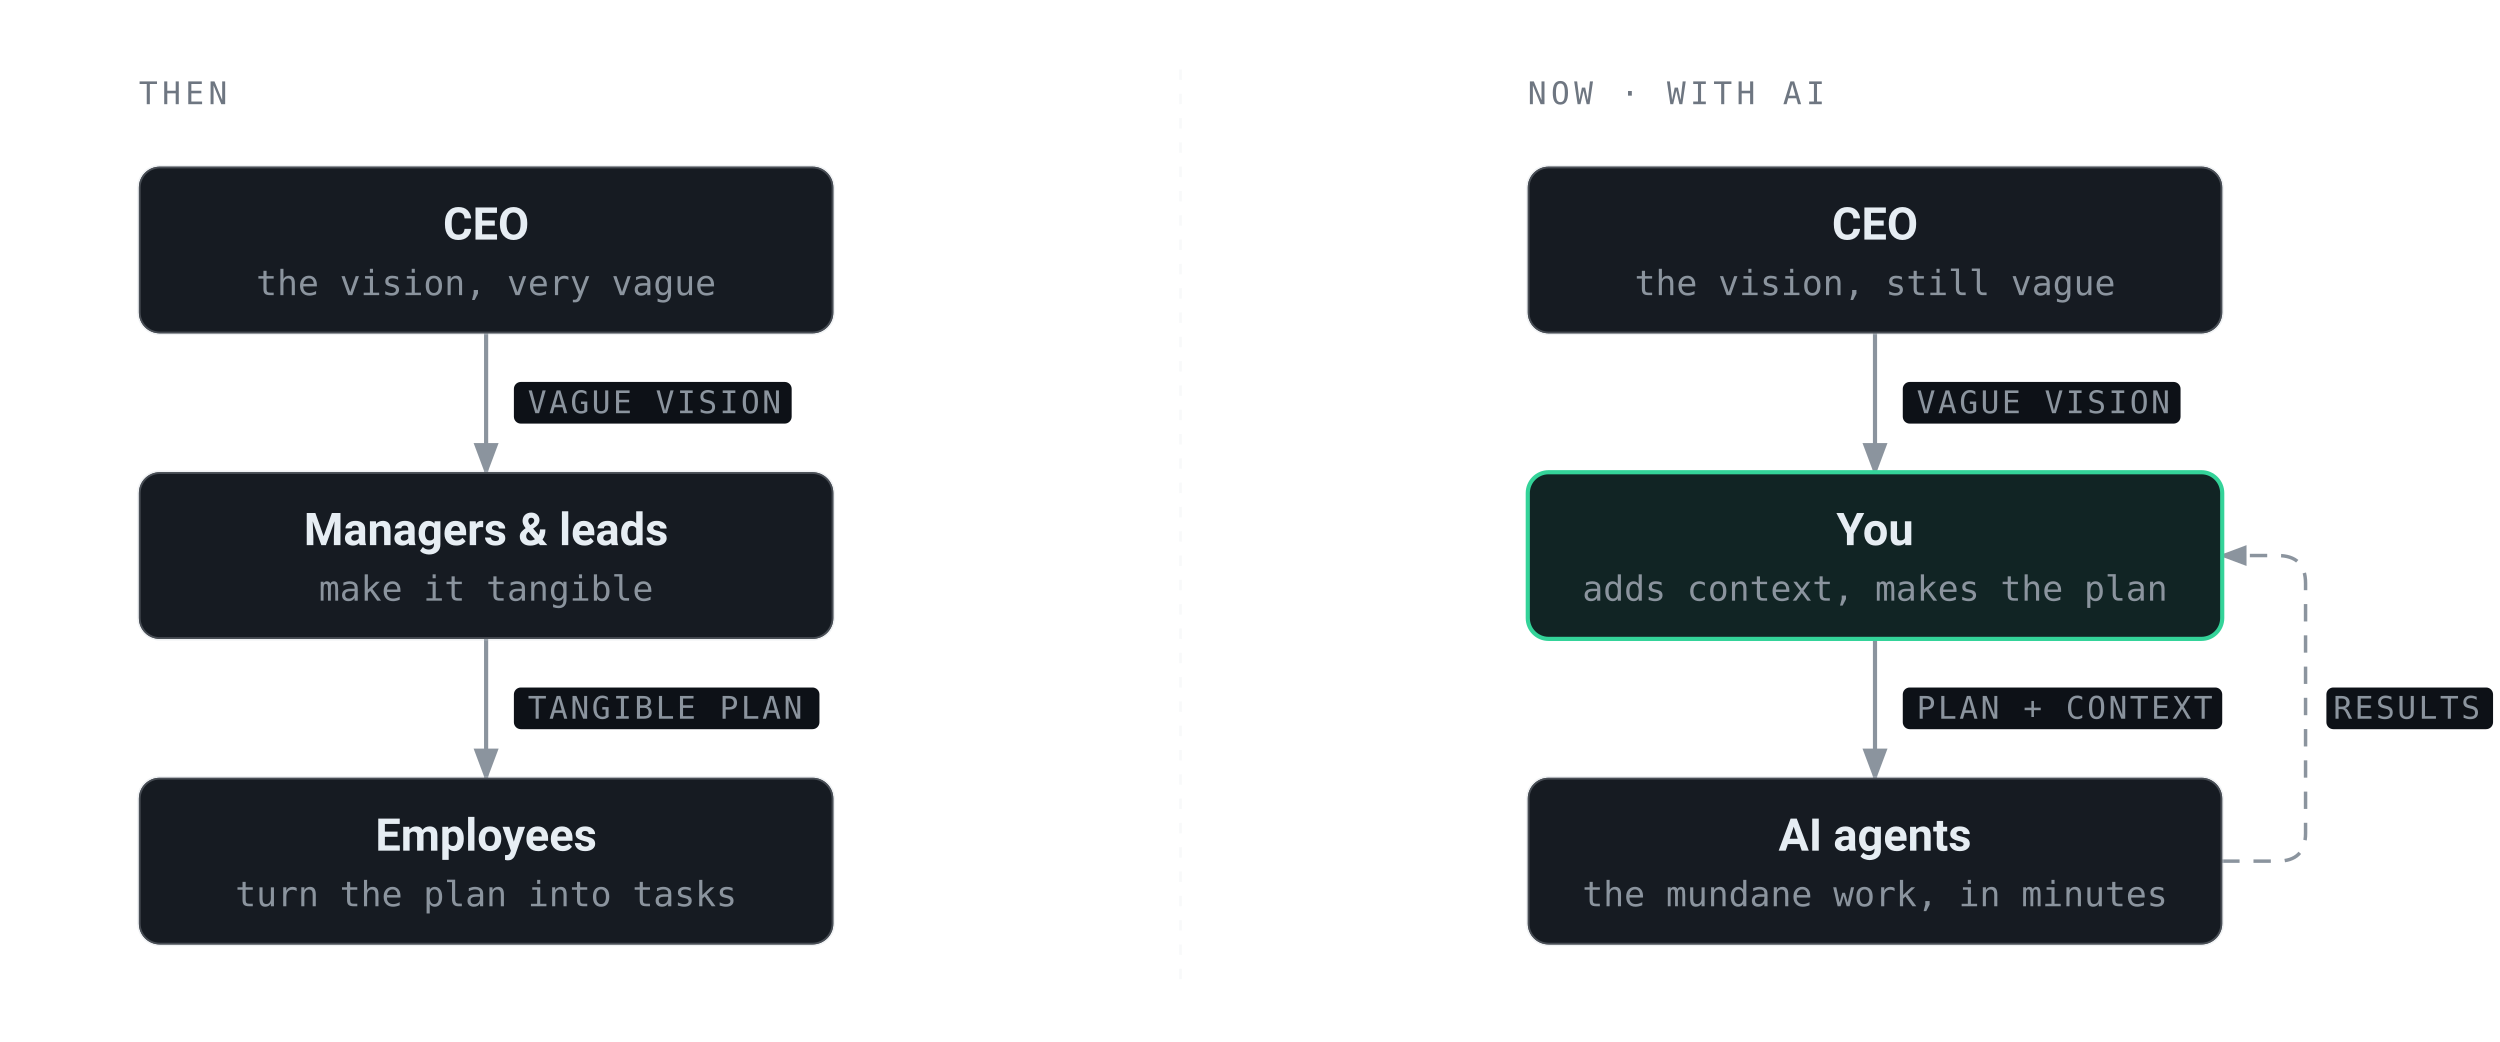
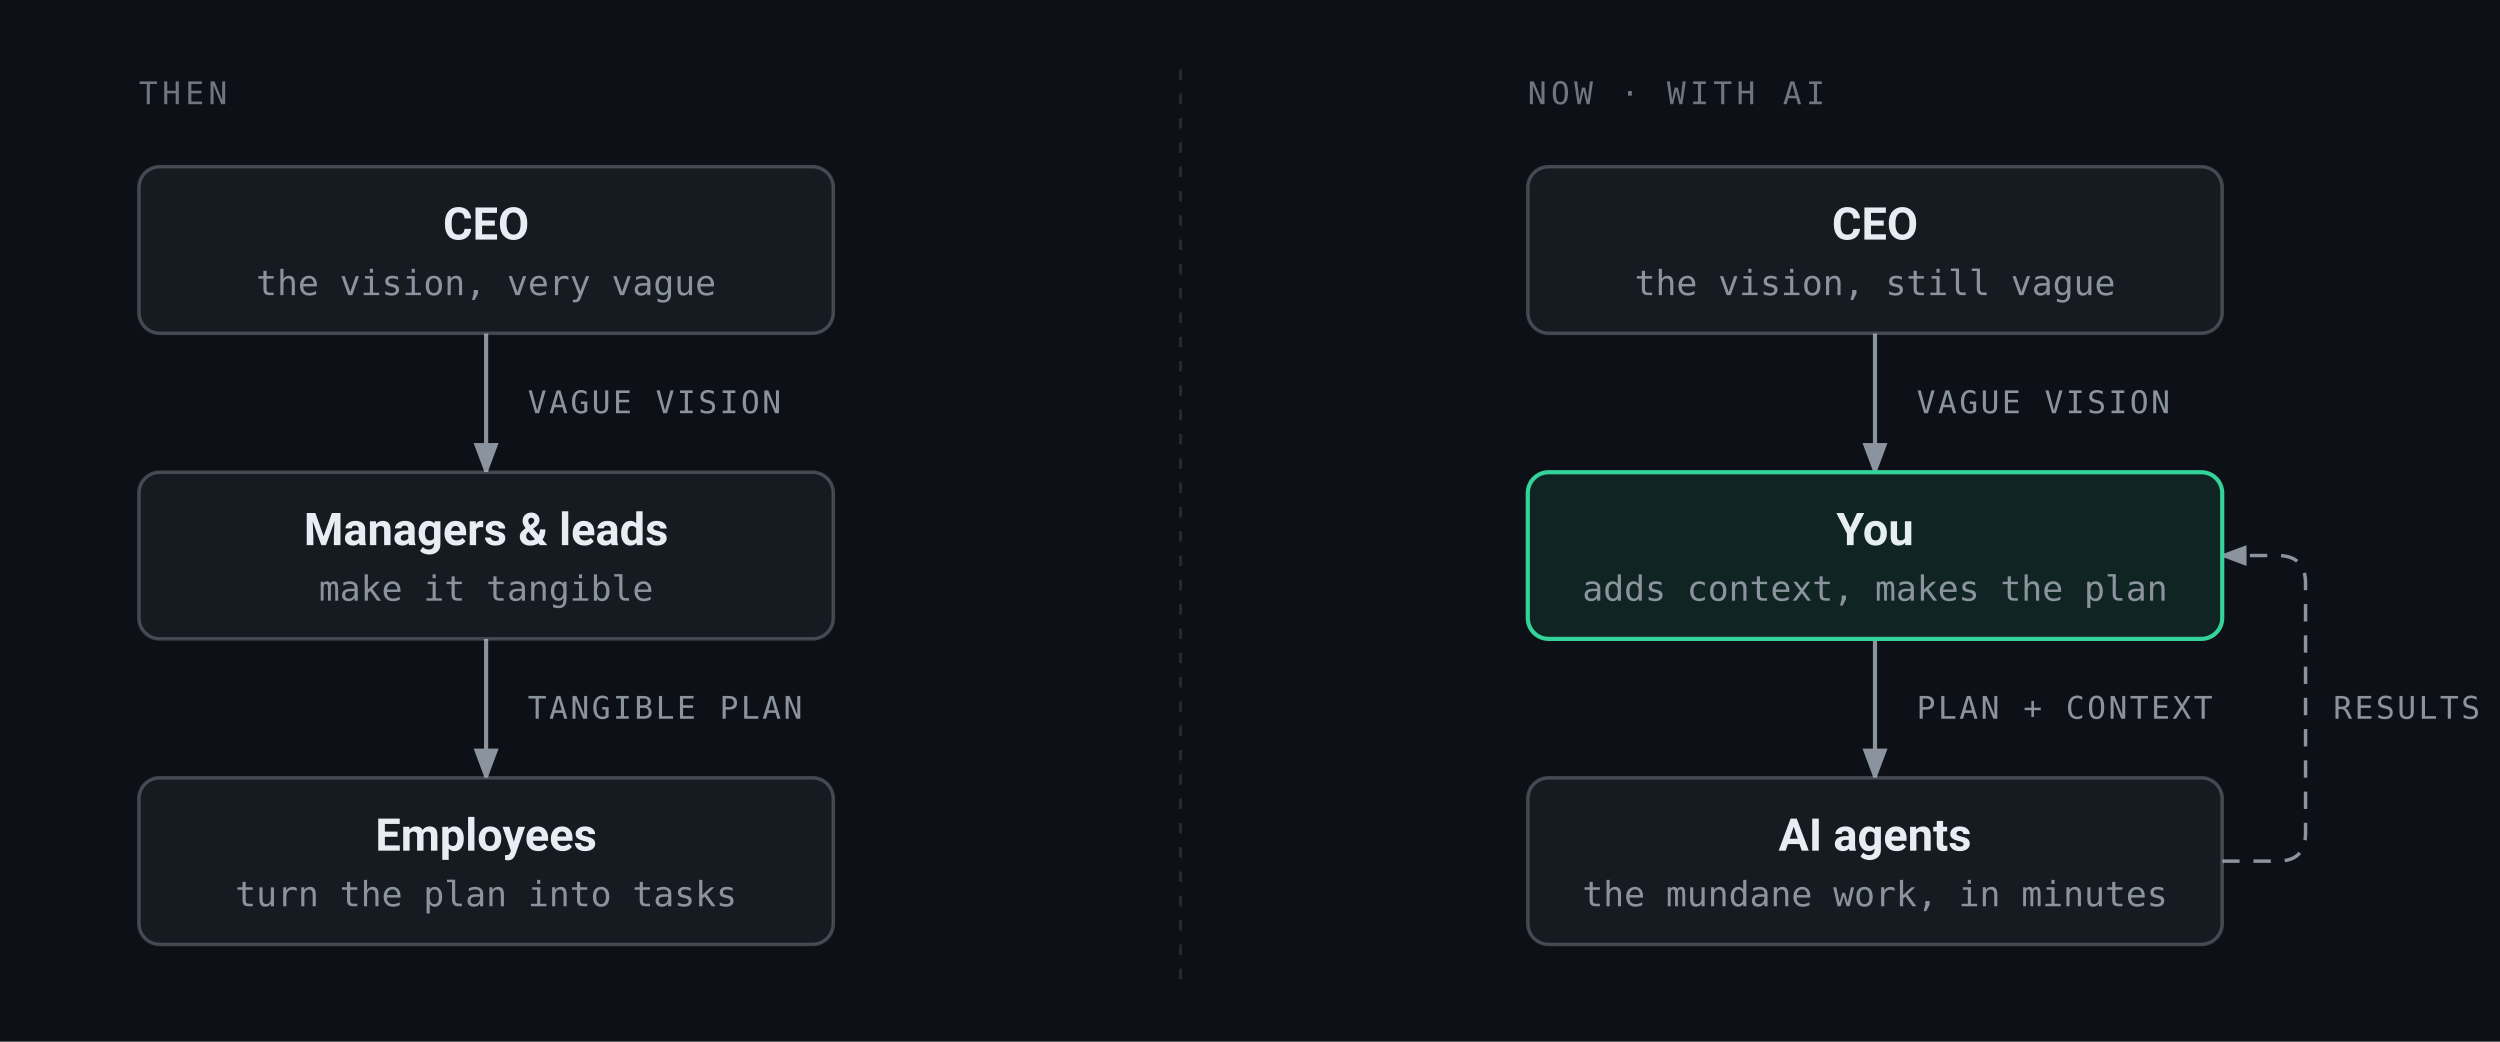
<svg xmlns="http://www.w3.org/2000/svg" width="720" height="300" viewBox="0 0 720 300" role="img" aria-labelledby="tvn-title tvn-desc">
  <defs>
    <marker id="tvn-arrow" markerWidth="8" markerHeight="6" refX="7" refY="3" orient="auto">
      <polygon points="0 0, 8 3, 0 6" fill="#8b949e" />
    </marker>
    <style>
      .name { font-family: ui-sans-serif, system-ui, -apple-system, "Segoe UI", Roboto, sans-serif; font-size: 13px; font-weight: 600; fill: #e6edf3; }
      .sub  { font-family: ui-monospace, SFMono-Regular, Menlo, Consolas, monospace; font-size: 10px; fill: #8b949e; }
      .lbl  { font-family: ui-monospace, SFMono-Regular, Menlo, Consolas, monospace; font-size: 9px; letter-spacing: 0.08em; fill: #8b949e; }
      .eyebrow { font-family: ui-monospace, SFMono-Regular, Menlo, Consolas, monospace; font-size: 9px; letter-spacing: 0.14em; fill: #6e7681; }
      .mask { fill: #0d1117; }
      .box  { fill: #161b22; stroke: rgba(201,209,217,0.28); stroke-width: 1; }
      .edge { fill: none; stroke: #8b949e; stroke-width: 1.2; }
      .ret  { fill: none; stroke: #8b949e; stroke-width: 1; stroke-dasharray: 5,4; }
    </style>
  </defs>
+   <rect width="100%" height="100%" fill="#0d1117" />
  <text x="40" y="30" class="eyebrow">THEN</text>
  <text x="440" y="30" class="eyebrow">NOW · WITH AI</text>
  <line x1="340" y1="20" x2="340" y2="284" stroke="rgba(201,209,217,0.14)" stroke-width="0.8" stroke-dasharray="3,4" />
  <line x1="140" y1="96" x2="140" y2="136" class="edge" marker-end="url(#tvn-arrow)" />
  <rect x="148" y="110" width="80" height="12" rx="2" class="mask" />
  <text x="152" y="119" class="lbl">VAGUE VISION</text>
  <line x1="140" y1="184" x2="140" y2="224" class="edge" marker-end="url(#tvn-arrow)" />
  <rect x="148" y="198" width="88" height="12" rx="2" class="mask" />
  <text x="152" y="207" class="lbl">TANGIBLE PLAN</text>
  <line x1="540" y1="96" x2="540" y2="136" class="edge" marker-end="url(#tvn-arrow)" />
  <rect x="548" y="110" width="80" height="12" rx="2" class="mask" />
  <text x="552" y="119" class="lbl">VAGUE VISION</text>
  <line x1="540" y1="184" x2="540" y2="224" class="edge" marker-end="url(#tvn-arrow)" />
  <rect x="548" y="198" width="92" height="12" rx="2" class="mask" />
  <text x="552" y="207" class="lbl">PLAN + CONTEXT</text>
  <path d="M 640,248 H 656 Q 664,248 664,240 V 168 Q 664,160 656,160 H 640" class="ret" marker-end="url(#tvn-arrow)" />
  <rect x="670" y="198" width="48" height="12" rx="2" class="mask" />
  <text x="672" y="207" class="lbl">RESULTS</text>
  <rect x="40" y="48" width="200" height="48" rx="6" class="mask" />
  <rect x="40" y="48" width="200" height="48" rx="6" class="box" />
  <text x="140" y="69" text-anchor="middle" class="name">CEO</text>
  <text x="140" y="85" text-anchor="middle" class="sub">the vision, very vague</text>
  <rect x="40" y="136" width="200" height="48" rx="6" class="mask" />
  <rect x="40" y="136" width="200" height="48" rx="6" class="box" />
  <text x="140" y="157" text-anchor="middle" class="name">Managers &amp; leads</text>
  <text x="140" y="173" text-anchor="middle" class="sub">make it tangible</text>
  <rect x="40" y="224" width="200" height="48" rx="6" class="mask" />
  <rect x="40" y="224" width="200" height="48" rx="6" class="box" />
  <text x="140" y="245" text-anchor="middle" class="name">Employees</text>
  <text x="140" y="261" text-anchor="middle" class="sub">turn the plan into tasks</text>
  <rect x="440" y="48" width="200" height="48" rx="6" class="mask" />
  <rect x="440" y="48" width="200" height="48" rx="6" class="box" />
  <text x="540" y="69" text-anchor="middle" class="name">CEO</text>
  <text x="540" y="85" text-anchor="middle" class="sub">the vision, still vague</text>
  <rect x="440" y="136" width="200" height="48" rx="6" class="mask" />
  <rect x="440" y="136" width="200" height="48" rx="6" fill="rgba(52,211,153,0.10)" stroke="#34d399" stroke-width="1.2" />
  <text x="540" y="157" text-anchor="middle" class="name">You</text>
  <text x="540" y="173" text-anchor="middle" class="sub">adds context, makes the plan</text>
  <rect x="440" y="224" width="200" height="48" rx="6" class="mask" />
  <rect x="440" y="224" width="200" height="48" rx="6" class="box" />
  <text x="540" y="245" text-anchor="middle" class="name">AI agents</text>
  <text x="540" y="261" text-anchor="middle" class="sub">the mundane work, in minutes</text>
</svg>
